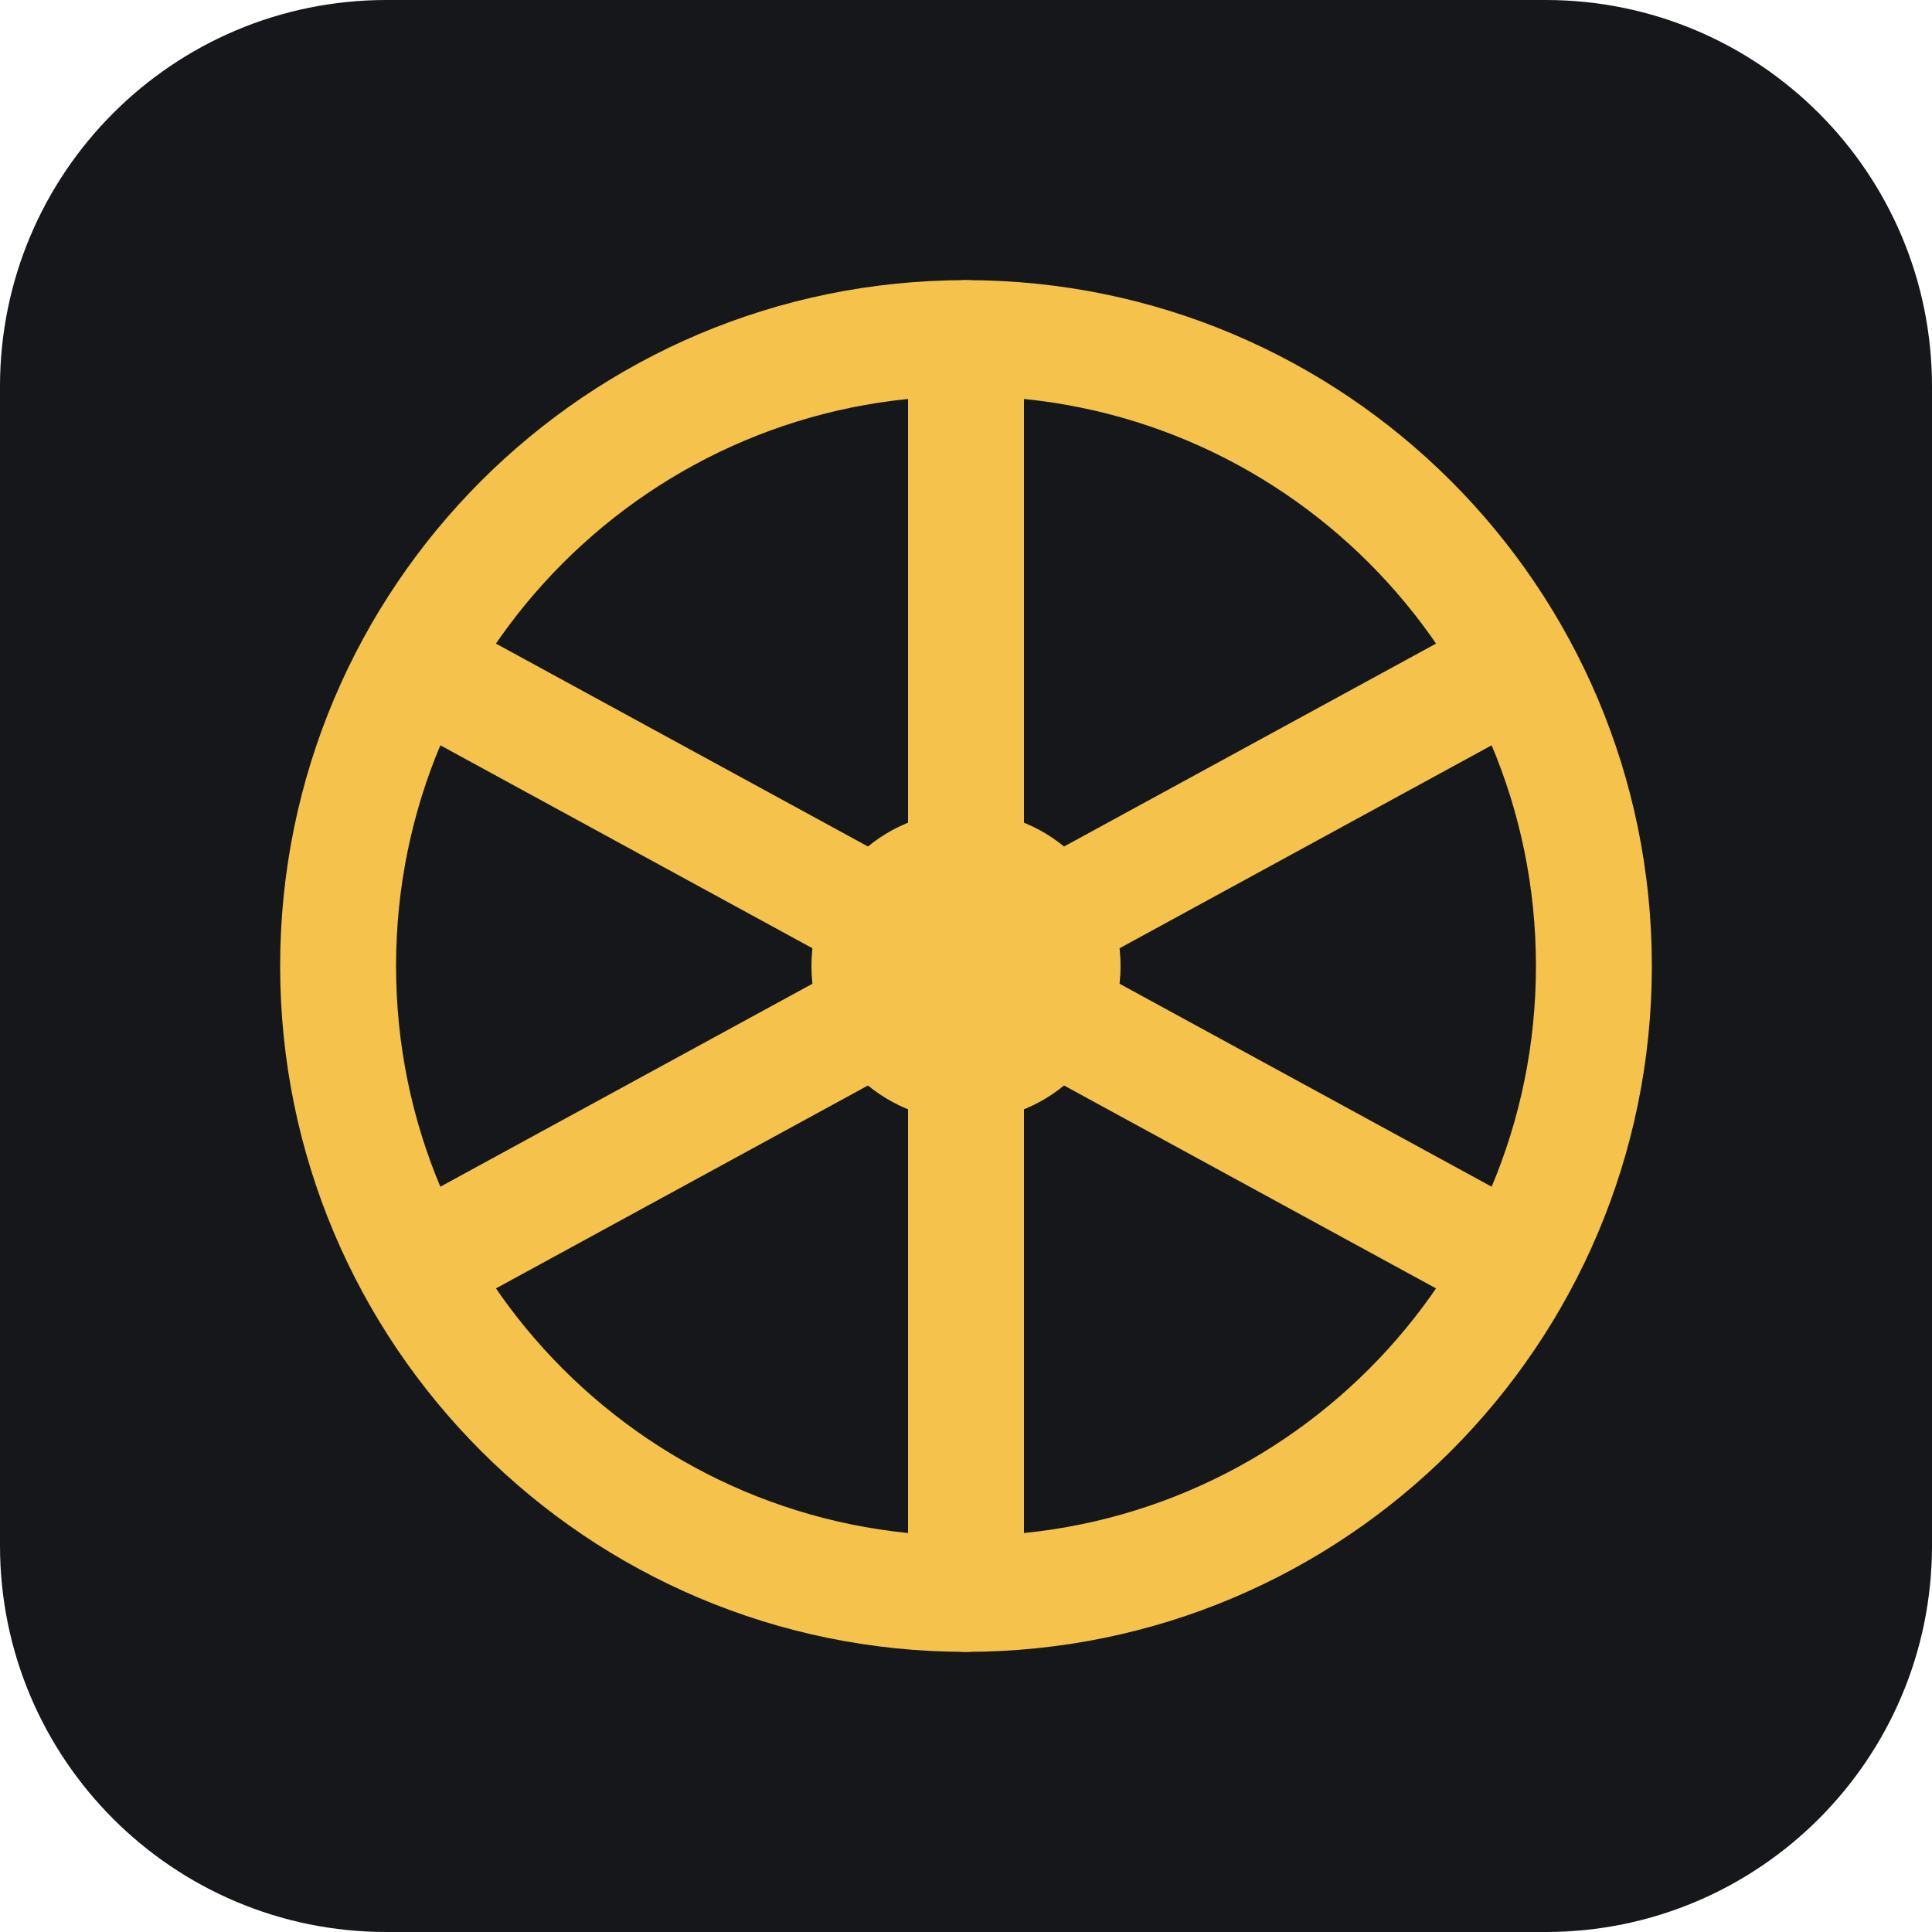
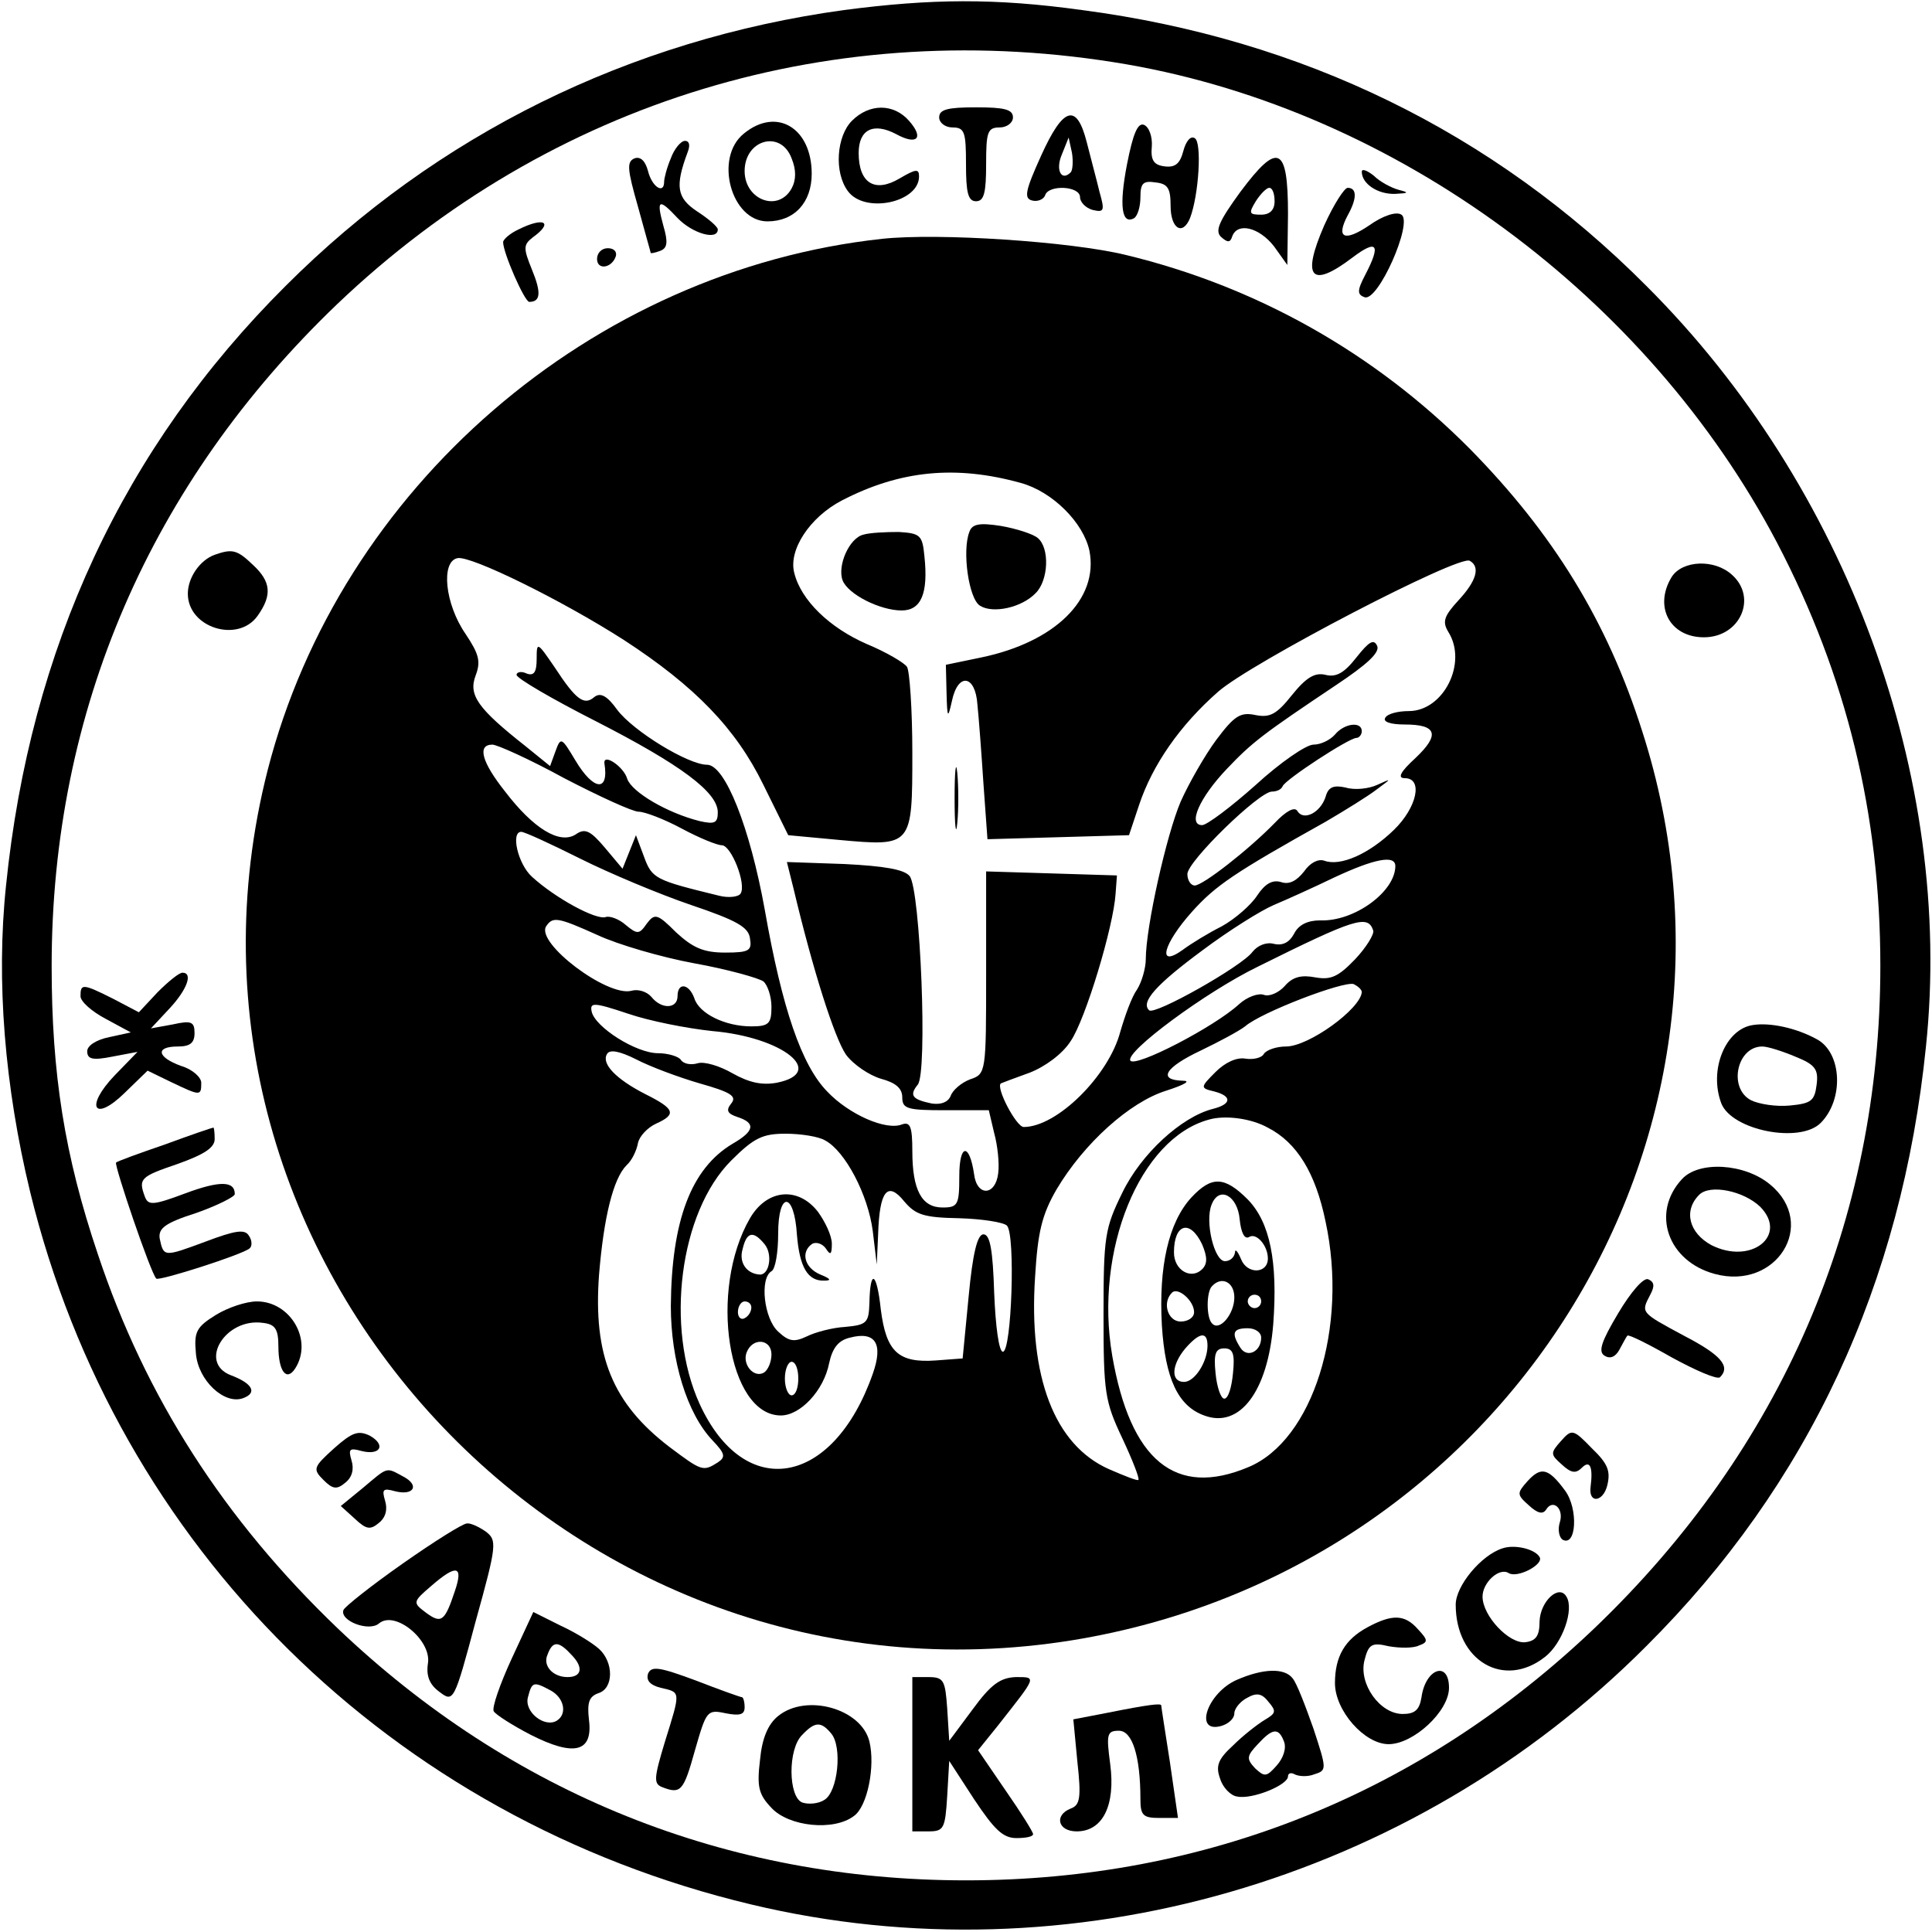
- <svg xmlns="http://www.w3.org/2000/svg" viewBox="0 0 40 40">
-   <rect width="40" height="40" rx="8" fill="#15171B" />
-   <circle cx="20" cy="20" r="13" fill="none" stroke="#F5C24B" stroke-width="2.4" />
-   <path d="M20 7 L20 33 M9 14 L31 26 M31 14 L9 26" stroke="#F5C24B" stroke-width="2.4" stroke-linecap="round" />
-   <circle cx="20" cy="20" r="3.2" fill="#F5C24B" />
+ <svg xmlns="http://www.w3.org/2000/svg" version="1.0" width="288pt" height="288pt" viewBox="0 0 288 288" preserveAspectRatio="xMidYMid meet">
+   <g transform="translate(0,288) scale(0.1,-0.1)" fill="#000000" stroke="none">
+     <path d="M1258 2865 c-320 -44 -607 -186 -832 -411 -242 -241 -381 -540 -417 -894 -15 -142 -2 -300 36 -457 129 -529 538 -934 1075 -1062 473 -113 984 34 1334 385 242 241 381 540 417 894 42 401 -118 836 -417 1134 -228 229 -513 368 -841 411 -130 18 -225 17 -355 0z m422 -81 c402 -70 776 -346 969 -713 104 -199 154 -405 154 -631 0 -380 -147 -720 -426 -987 -259 -247 -580 -376 -937 -376 -357 0 -678 129 -937 376 -169 162 -286 344 -357 557 -50 148 -69 270 -69 430 0 380 147 720 426 987 318 303 742 432 1177 357z" />
+     <path d="M1270 2700 c-23 -23 -27 -77 -6 -105 25 -34 106 -17 106 22 0 12 -5 11 -29 -3 -37 -22 -61 -7 -61 38 0 35 22 46 56 28 31 -17 42 -6 19 20 -23 26 -59 26 -85 0z" />
+     <path d="M1400 2705 c0 -8 9 -15 20 -15 18 0 20 -7 20 -55 0 -42 3 -55 15 -55 12 0 15 13 15 55 0 48 2 55 20 55 11 0 20 7 20 15 0 12 -13 15 -55 15 -42 0 -55 -3 -55 -15z" />
+     <path d="M1552 2648 c-24 -53 -26 -64 -13 -67 8 -2 17 2 19 8 5 16 52 14 52 -3 0 -7 8 -16 19 -19 17 -4 18 -1 10 27 -4 17 -13 50 -19 74 -15 59 -35 53 -68 -20z m44 -25 c-14 -14 -23 4 -13 27 l10 25 5 -23 c2 -13 1 -26 -2 -29z" />
+     <path d="M1109 2681 c-45 -36 -19 -131 35 -131 40 0 66 28 66 71 0 68 -52 100 -101 60z m71 -37 c7 -17 7 -32 0 -45 -20 -36 -70 -17 -70 26 0 47 54 62 70 19z" />
+     <path d="M1680 2635 c-12 -62 -8 -91 11 -80 5 4 9 17 9 31 0 21 4 25 23 22 18 -2 22 -9 22 -35 0 -34 18 -45 29 -18 13 34 18 113 7 119 -6 4 -13 -4 -17 -19 -5 -19 -12 -25 -28 -23 -16 2 -21 9 -19 30 1 14 -4 29 -12 32 -9 3 -16 -13 -25 -59z" />
+     <path d="M1000 2644 c-6 -14 -10 -30 -10 -35 0 -19 -18 -8 -24 16 -4 15 -11 22 -20 19 -12 -5 -11 -16 5 -72 10 -37 19 -68 19 -69 0 -1 6 0 14 3 11 4 12 13 5 37 -11 40 -7 42 21 12 22 -23 60 -34 60 -17 0 4 -14 16 -31 27 -30 20 -33 37 -14 88 4 10 3 17 -4 17 -6 0 -16 -12 -21 -26z" />
+     <path d="M1849 2594 c-32 -44 -38 -58 -29 -67 10 -9 14 -9 17 1 8 21 40 13 62 -15 l20 -28 1 76 c0 102 -15 108 -71 33z m51 -14 c0 -13 -7 -20 -20 -20 -18 0 -19 2 -8 20 7 11 16 20 20 20 5 0 8 -9 8 -20z" />
+     <path d="M2030 2624 c0 -18 24 -34 50 -33 20 1 21 2 5 6 -11 3 -28 12 -37 21 -10 8 -18 11 -18 6z" />
+     <path d="M1974 2544 c-34 -78 -20 -95 42 -48 37 28 43 20 19 -26 -12 -23 -12 -29 -1 -33 20 -8 73 112 55 123 -7 5 -27 -1 -48 -16 -37 -25 -50 -19 -32 15 14 25 14 41 0 41 -5 0 -21 -25 -35 -56z" />
+     <path d="M773 2538 c-13 -6 -23 -15 -23 -19 0 -16 32 -89 39 -89 17 0 18 14 4 48 -13 32 -13 37 1 48 32 23 17 31 -21 12z" />
+     <path d="M1315 2524 c-433 -47 -808 -371 -916 -792 -186 -729 452 -1418 1200 -1297 644 105 1045 746 849 1355 -52 164 -133 295 -257 421 -142 143 -318 242 -513 289 -82 20 -279 33 -363 24z m207 -364 c47 -13 93 -59 102 -101 14 -72 -51 -136 -161 -159 l-53 -11 1 -42 c1 -38 2 -39 8 -12 9 43 35 39 38 -5 2 -19 6 -72 9 -118 l6 -83 106 3 105 3 15 45 c20 60 61 119 118 169 49 43 360 205 375 195 16 -9 10 -30 -17 -59 -22 -24 -24 -32 -15 -47 29 -46 -7 -118 -59 -118 -16 0 -32 -4 -35 -10 -4 -6 8 -10 29 -10 48 0 53 -15 16 -50 -23 -21 -27 -30 -16 -30 28 0 18 -44 -16 -77 -37 -36 -80 -55 -104 -46 -9 3 -21 -3 -30 -16 -11 -14 -22 -20 -34 -16 -13 4 -24 -2 -36 -20 -9 -14 -33 -35 -53 -46 -20 -10 -46 -26 -58 -35 -39 -28 -29 9 14 57 35 39 63 58 199 134 29 17 63 38 76 48 23 17 23 17 1 7 -13 -6 -34 -8 -47 -4 -18 4 -26 1 -30 -14 -8 -24 -33 -36 -42 -21 -4 7 -17 0 -34 -18 -39 -40 -107 -93 -119 -93 -6 0 -11 8 -11 17 0 19 107 123 126 123 7 0 14 3 16 8 4 10 99 72 110 72 4 0 8 5 8 10 0 15 -26 12 -40 -5 -7 -8 -21 -15 -32 -15 -11 0 -50 -27 -86 -60 -37 -33 -73 -60 -80 -60 -22 0 -4 41 37 84 38 40 54 52 163 125 45 30 65 48 61 58 -5 11 -12 7 -31 -17 -18 -23 -30 -30 -46 -26 -16 4 -29 -4 -50 -30 -23 -29 -33 -34 -54 -30 -23 5 -32 -1 -59 -37 -17 -23 -41 -65 -53 -92 -21 -49 -52 -187 -52 -235 0 -13 -6 -34 -13 -45 -8 -11 -18 -39 -25 -63 -17 -65 -94 -142 -144 -142 -11 0 -42 59 -34 65 2 1 21 8 43 16 23 9 49 28 61 47 22 32 64 171 67 220 l2 27 -97 3 -98 3 0 -151 c0 -149 0 -151 -24 -159 -13 -5 -26 -16 -29 -25 -4 -9 -14 -13 -28 -11 -29 6 -34 12 -21 28 15 17 4 291 -12 311 -8 10 -38 15 -97 18 l-86 3 10 -40 c29 -122 61 -222 78 -247 11 -15 35 -31 52 -36 22 -6 32 -14 32 -28 0 -17 8 -19 64 -19 l65 0 8 -34 c5 -18 8 -45 6 -60 -4 -34 -32 -35 -36 -1 -7 47 -22 45 -22 -3 0 -43 -2 -47 -25 -47 -31 0 -45 26 -45 84 0 36 -3 44 -15 40 -24 -10 -80 15 -112 49 -38 39 -67 123 -93 271 -22 122 -59 216 -86 216 -28 0 -110 50 -134 82 -15 21 -25 26 -34 19 -15 -13 -27 -5 -59 44 -26 38 -27 39 -27 13 0 -20 -4 -26 -15 -22 -8 4 -15 2 -15 -2 0 -5 53 -36 118 -69 127 -65 182 -106 182 -136 0 -16 -5 -18 -27 -13 -48 12 -101 43 -108 63 -5 18 -36 39 -34 23 7 -43 -16 -41 -43 4 -21 35 -22 36 -30 14 l-8 -22 -37 30 c-71 56 -85 76 -74 105 8 21 5 32 -15 62 -31 45 -37 108 -12 113 20 4 156 -63 248 -122 106 -69 167 -132 208 -216 l37 -75 75 -7 c110 -10 110 -10 110 130 0 64 -4 122 -8 128 -4 6 -31 22 -60 34 -55 24 -98 65 -108 106 -9 34 23 83 71 108 87 45 170 53 267 26z m-681 -440 c52 -27 102 -50 111 -50 9 0 38 -11 64 -25 26 -14 53 -25 60 -25 14 0 37 -58 28 -72 -3 -5 -18 -7 -33 -3 -94 23 -99 25 -111 58 l-12 32 -10 -25 -10 -25 -26 31 c-22 26 -30 30 -44 20 -24 -15 -63 9 -105 64 -35 44 -42 70 -19 70 7 0 56 -22 107 -50z m24 -120 c44 -22 118 -53 165 -69 68 -23 86 -33 88 -50 3 -18 -1 -21 -37 -21 -32 0 -48 7 -73 30 -28 28 -32 29 -44 13 -11 -16 -14 -16 -31 -2 -10 9 -24 14 -30 12 -14 -5 -75 28 -110 60 -21 19 -32 67 -16 67 5 0 44 -18 88 -40z m1215 -11 c0 -38 -61 -83 -112 -81 -18 0 -32 -6 -39 -20 -7 -13 -17 -18 -30 -15 -11 3 -24 -2 -32 -12 -15 -21 -146 -95 -154 -87 -13 12 10 38 79 89 40 30 88 60 107 68 19 8 59 26 90 41 60 28 91 34 91 17z m-1189 -103 c30 -14 95 -33 144 -42 50 -9 96 -22 103 -27 6 -5 12 -22 12 -38 0 -25 -4 -29 -30 -29 -39 0 -78 19 -85 42 -8 22 -25 24 -25 3 0 -19 -24 -20 -39 -1 -7 8 -20 12 -30 9 -36 -9 -142 71 -127 96 10 15 17 14 77 -13z m1156 7 c2 -5 -10 -25 -27 -43 -25 -26 -36 -31 -59 -27 -21 4 -34 1 -46 -13 -9 -10 -23 -16 -31 -13 -8 3 -25 -3 -37 -14 -37 -34 -155 -95 -162 -84 -8 13 112 102 190 140 145 72 164 78 172 54z m-17 -92 c-2 -25 -79 -81 -113 -81 -14 0 -29 -5 -33 -11 -3 -6 -16 -9 -28 -7 -13 2 -30 -6 -44 -20 -23 -23 -23 -24 -2 -29 27 -7 26 -19 -2 -26 -47 -12 -107 -67 -135 -125 -26 -53 -28 -65 -28 -182 0 -116 2 -129 28 -184 15 -32 26 -60 24 -62 -1 -2 -21 6 -44 16 -81 36 -120 137 -110 287 4 66 10 92 32 130 41 69 109 130 163 147 28 9 38 15 25 15 -38 1 -26 20 27 45 27 13 57 29 66 36 24 21 147 68 162 63 6 -3 12 -8 12 -12z m-968 -58 c105 -9 171 -62 96 -77 -22 -4 -41 0 -66 14 -19 11 -42 18 -52 15 -10 -3 -21 -1 -25 5 -3 5 -19 10 -34 10 -33 0 -94 39 -99 62 -3 14 3 14 54 -3 32 -11 88 -22 126 -26z m-19 -78 c46 -13 56 -19 47 -30 -8 -10 -6 -15 9 -20 28 -9 26 -21 -7 -40 -62 -37 -91 -115 -92 -242 0 -81 24 -160 62 -200 19 -20 20 -25 8 -33 -22 -14 -24 -13 -72 23 -85 65 -114 136 -105 257 7 85 21 143 41 163 8 7 15 22 17 33 2 10 14 23 27 29 31 14 28 22 -16 44 -45 23 -66 46 -57 60 4 7 19 4 43 -8 21 -11 64 -27 95 -36z m847 -66 c43 -22 71 -67 86 -140 34 -158 -19 -326 -115 -366 -109 -46 -176 10 -203 166 -27 157 41 324 144 352 24 7 63 2 88 -12z m-660 -19 c30 -16 64 -81 71 -135 l6 -50 2 45 c2 65 14 80 39 49 17 -20 29 -24 82 -25 34 -1 66 -6 71 -11 13 -13 7 -188 -6 -188 -6 0 -11 38 -13 88 -2 63 -6 87 -16 87 -9 0 -16 -28 -22 -92 l-9 -93 -40 -3 c-56 -4 -74 13 -82 76 -6 56 -16 62 -17 9 -1 -29 -4 -32 -36 -35 -19 -1 -45 -8 -57 -14 -19 -9 -27 -8 -43 7 -21 19 -28 79 -10 90 6 3 10 29 10 56 0 64 24 63 28 -2 4 -48 16 -69 41 -68 11 0 9 3 -6 9 -24 10 -30 34 -12 46 6 3 15 0 20 -7 7 -11 9 -9 9 7 0 12 -10 33 -21 48 -30 38 -76 33 -101 -10 -62 -107 -33 -294 46 -294 29 0 64 37 72 78 5 23 14 34 31 38 38 10 50 -9 34 -54 -59 -168 -191 -191 -258 -45 -52 114 -30 286 47 363 34 34 47 40 81 40 22 0 49 -4 59 -10z m-90 -155 c12 -15 7 -45 -7 -45 -20 1 -32 18 -26 38 6 26 16 28 33 7z m-20 -94 c0 -6 -4 -13 -10 -16 -5 -3 -10 1 -10 9 0 9 5 16 10 16 6 0 10 -4 10 -9z m30 -70 c0 -11 -5 -23 -11 -27 -15 -9 -33 12 -26 30 9 23 37 20 37 -3z m40 -36 c0 -14 -4 -25 -10 -25 -5 0 -10 11 -10 25 0 14 5 25 10 25 6 0 10 -11 10 -25z" />
+     <path d="M1445 2087 c-11 -28 -1 -100 16 -110 19 -12 62 -3 83 19 19 19 21 67 3 82 -7 6 -32 14 -55 18 -32 5 -43 3 -47 -9z" />
+     <path d="M1287 2083 c-21 -5 -39 -46 -31 -68 8 -21 56 -45 88 -45 29 0 40 25 34 81 -3 31 -6 34 -38 36 -19 0 -43 -1 -53 -4z" />
+     <path d="M1423 1690 c0 -41 2 -58 4 -37 2 20 2 54 0 75 -2 20 -4 3 -4 -38z" />
+     <path d="M1776 1095 c-34 -37 -49 -103 -44 -191 5 -79 24 -120 63 -134 53 -20 95 36 103 136 7 94 -5 152 -38 186 -35 35 -54 35 -84 3z m72 -33 c2 -19 7 -30 14 -26 11 7 28 -13 28 -32 0 -23 -31 -24 -40 -1 -5 12 -9 16 -9 10 -1 -7 -7 -13 -15 -13 -16 0 -30 59 -20 84 11 29 39 14 42 -22z m-56 -37 c8 -19 8 -29 0 -37 -16 -16 -42 -2 -42 25 0 43 24 50 42 12z m48 -79 c0 -25 -22 -51 -33 -39 -9 8 -9 48 0 56 14 15 33 6 33 -17z m-60 -22 c0 -8 -9 -14 -20 -14 -19 0 -28 28 -13 43 9 9 33 -12 33 -29z m100 16 c0 -5 -4 -10 -10 -10 -5 0 -10 5 -10 10 0 6 5 10 10 10 6 0 10 -4 10 -10z m0 -54 c0 -21 -21 -31 -31 -15 -14 22 -11 29 11 29 11 0 20 -6 20 -14z m-80 -12 c0 -24 -19 -54 -35 -54 -20 0 -19 25 2 50 21 24 33 26 33 4z m38 -41 c-2 -21 -7 -38 -13 -38 -5 0 -11 17 -13 38 -3 29 0 37 13 37 13 0 16 -8 13 -37z" />
+     <path d="M890 2494 c0 -17 22 -14 28 4 2 7 -3 12 -12 12 -9 0 -16 -7 -16 -16z" />
+     <path d="M320 2053 c-22 -8 -40 -34 -40 -58 0 -51 75 -74 104 -33 22 31 20 51 -7 76 -24 23 -31 24 -57 15z" />
+     <path d="M2492 2020 c-27 -44 -3 -90 48 -90 54 0 80 59 42 93 -26 24 -74 22 -90 -3z" />
+     <path d="M235 1401 l-28 -30 -38 20 c-46 23 -49 23 -49 4 0 -8 17 -23 38 -34 l37 -20 -32 -7 c-20 -4 -33 -13 -33 -21 0 -12 8 -14 38 -8 l37 7 -34 -35 c-45 -47 -31 -71 15 -26 l34 33 35 -17 c44 -21 45 -21 45 -1 0 8 -13 20 -30 25 -36 13 -39 29 -5 29 18 0 25 5 25 20 0 17 -5 19 -32 13 l-33 -6 28 30 c26 28 35 53 19 53 -5 0 -21 -13 -37 -29z" />
+     <path d="M2613 1352 c-41 -6 -66 -67 -47 -117 16 -40 117 -60 148 -29 35 35 32 105 -6 125 -31 17 -70 25 -95 21z m63 -47 c30 -12 35 -19 32 -42 -3 -24 -8 -28 -40 -31 -20 -2 -46 2 -58 8 -34 18 -21 80 17 80 8 0 30 -7 49 -15z" />
+     <path d="M246 1174 c-38 -13 -71 -25 -73 -27 -3 -4 52 -166 60 -173 4 -4 129 36 139 45 4 3 4 12 -1 19 -6 10 -20 8 -65 -9 -62 -23 -62 -23 -68 5 -2 15 8 23 55 38 31 11 57 24 57 28 0 20 -23 20 -74 1 -48 -18 -55 -18 -60 -5 -10 27 -7 30 49 49 39 14 55 24 55 37 0 10 -1 18 -2 17 -2 0 -34 -11 -72 -25z" />
+     <path d="M2507 1122 c-46 -50 -21 -122 49 -141 92 -25 154 74 83 133 -38 32 -107 36 -132 8z m117 -41 c42 -43 -14 -87 -73 -57 -33 18 -42 51 -18 75 16 16 66 6 91 -18z" />
+     <path d="M2412 922 c-25 -42 -30 -57 -20 -63 8 -5 16 -2 22 9 5 9 10 19 12 21 2 2 32 -13 67 -33 35 -19 67 -33 71 -29 16 16 2 33 -54 62 -65 35 -64 34 -50 61 7 13 6 19 -3 23 -7 3 -26 -19 -45 -51z" />
+     <path d="M322 920 c-29 -18 -33 -25 -30 -57 3 -41 43 -78 71 -67 21 8 13 22 -19 34 -49 19 -8 86 48 78 18 -2 23 -9 23 -35 0 -37 12 -53 25 -33 27 42 -7 100 -57 100 -16 0 -43 -9 -61 -20z" />
+     <path d="M498 721 c-31 -28 -32 -31 -16 -47 14 -14 20 -15 33 -4 10 8 13 20 9 33 -5 17 -3 19 15 14 28 -7 37 9 12 23 -17 8 -26 5 -53 -19z" />
+     <path d="M2327 732 c-16 -18 -16 -20 1 -35 14 -13 21 -14 30 -5 12 12 17 2 13 -29 -3 -25 19 -22 25 3 5 21 1 32 -23 55 -28 29 -30 29 -46 11z" />
+     <path d="M541 662 l-33 -27 21 -19 c17 -16 23 -17 36 -6 10 8 13 20 9 33 -5 17 -3 19 15 14 28 -7 37 9 12 22 -26 14 -22 15 -60 -17z" />
+     <path d="M2277 672 c-16 -18 -16 -20 2 -36 13 -12 21 -14 26 -6 10 16 27 1 20 -20 -3 -10 -1 -21 4 -25 21 -12 24 46 4 73 -25 34 -36 36 -56 14z" />
+     <path d="M600 549 c-47 -33 -86 -64 -88 -69 -6 -16 38 -33 53 -20 24 20 78 -25 73 -59 -3 -19 2 -32 17 -43 21 -16 22 -15 54 105 32 115 32 121 15 134 -10 7 -23 13 -28 12 -6 0 -49 -27 -96 -60z m78 -41 c-15 -45 -20 -49 -43 -32 -20 15 -20 16 8 40 38 33 48 30 35 -8z" />
+     <path d="M2240 572 c-32 -10 -70 -56 -70 -84 0 -84 72 -126 133 -78 26 20 44 71 32 90 -11 19 -39 -7 -40 -37 0 -21 -5 -29 -21 -31 -24 -3 -64 39 -64 68 0 21 25 44 39 35 13 -8 53 13 46 24 -7 12 -37 19 -55 13z" />
+     <path d="M763 408 c-18 -39 -30 -74 -27 -79 3 -5 28 -21 55 -35 65 -33 93 -26 87 22 -3 26 0 35 14 40 23 7 23 46 1 66 -10 9 -36 25 -58 35 l-40 20 -32 -69z m90 4 c17 -18 14 -32 -7 -32 -22 0 -37 17 -30 33 8 22 17 21 37 -1z m-32 -52 c20 -11 25 -35 9 -45 -18 -11 -49 13 -43 35 6 23 8 24 34 10z" />
+     <path d="M2038 454 c-33 -18 -48 -43 -48 -83 0 -41 44 -91 80 -91 37 0 90 49 90 84 0 41 -35 29 -41 -14 -3 -19 -10 -25 -28 -25 -34 0 -66 45 -57 80 6 24 11 27 36 21 17 -3 37 -3 45 1 14 5 14 8 -1 24 -20 23 -39 23 -76 3z" />
+     <path d="M966 385 c-3 -10 3 -17 19 -21 30 -7 30 -4 6 -81 -16 -53 -17 -62 -4 -67 28 -11 32 -6 49 55 17 59 18 61 46 55 21 -4 28 -2 28 9 0 8 -2 15 -4 15 -2 0 -33 11 -69 25 -54 20 -66 22 -71 10z" />
+     <path d="M1844 376 c-44 -19 -65 -80 -24 -69 11 3 20 11 20 19 0 7 9 18 19 23 14 8 22 7 32 -6 12 -14 11 -17 -6 -27 -10 -6 -32 -23 -47 -38 -23 -21 -26 -31 -19 -50 4 -13 16 -25 25 -26 22 -5 76 17 76 30 0 5 5 6 10 3 6 -3 19 -4 29 0 19 6 19 7 -1 68 -12 34 -25 68 -31 75 -12 16 -44 15 -83 -2z m70 -92 c4 -10 -1 -25 -11 -36 -15 -17 -18 -17 -32 -4 -13 14 -13 18 4 36 22 24 31 25 39 4z" />
+     <path d="M1360 265 l0 -115 24 0 c23 0 25 4 28 53 l3 52 37 -57 c30 -45 43 -58 63 -58 14 0 25 2 25 6 0 3 -18 32 -41 65 l-41 60 29 36 c59 75 59 73 27 73 -23 -1 -37 -11 -64 -48 l-35 -47 -3 48 c-3 42 -5 47 -28 47 l-24 0 0 -115z" />
+     <path d="M1160 322 c-15 -12 -24 -33 -27 -65 -5 -41 -2 -52 17 -72 26 -28 93 -35 123 -12 20 14 32 74 23 111 -12 49 -94 72 -136 38z m79 -26 c17 -20 10 -87 -10 -99 -9 -6 -24 -7 -33 -4 -21 8 -22 80 0 101 19 20 28 20 43 2z" />
+     <path d="M1652 327 l-52 -10 6 -63 c6 -54 4 -65 -10 -70 -25 -10 -19 -34 9 -34 39 0 58 39 50 100 -6 45 -5 50 13 50 20 0 32 -38 32 -102 0 -24 4 -28 28 -28 l28 0 -12 83 c-7 45 -13 83 -13 85 -1 3 -19 1 -79 -11z" />
+   </g>
</svg>
